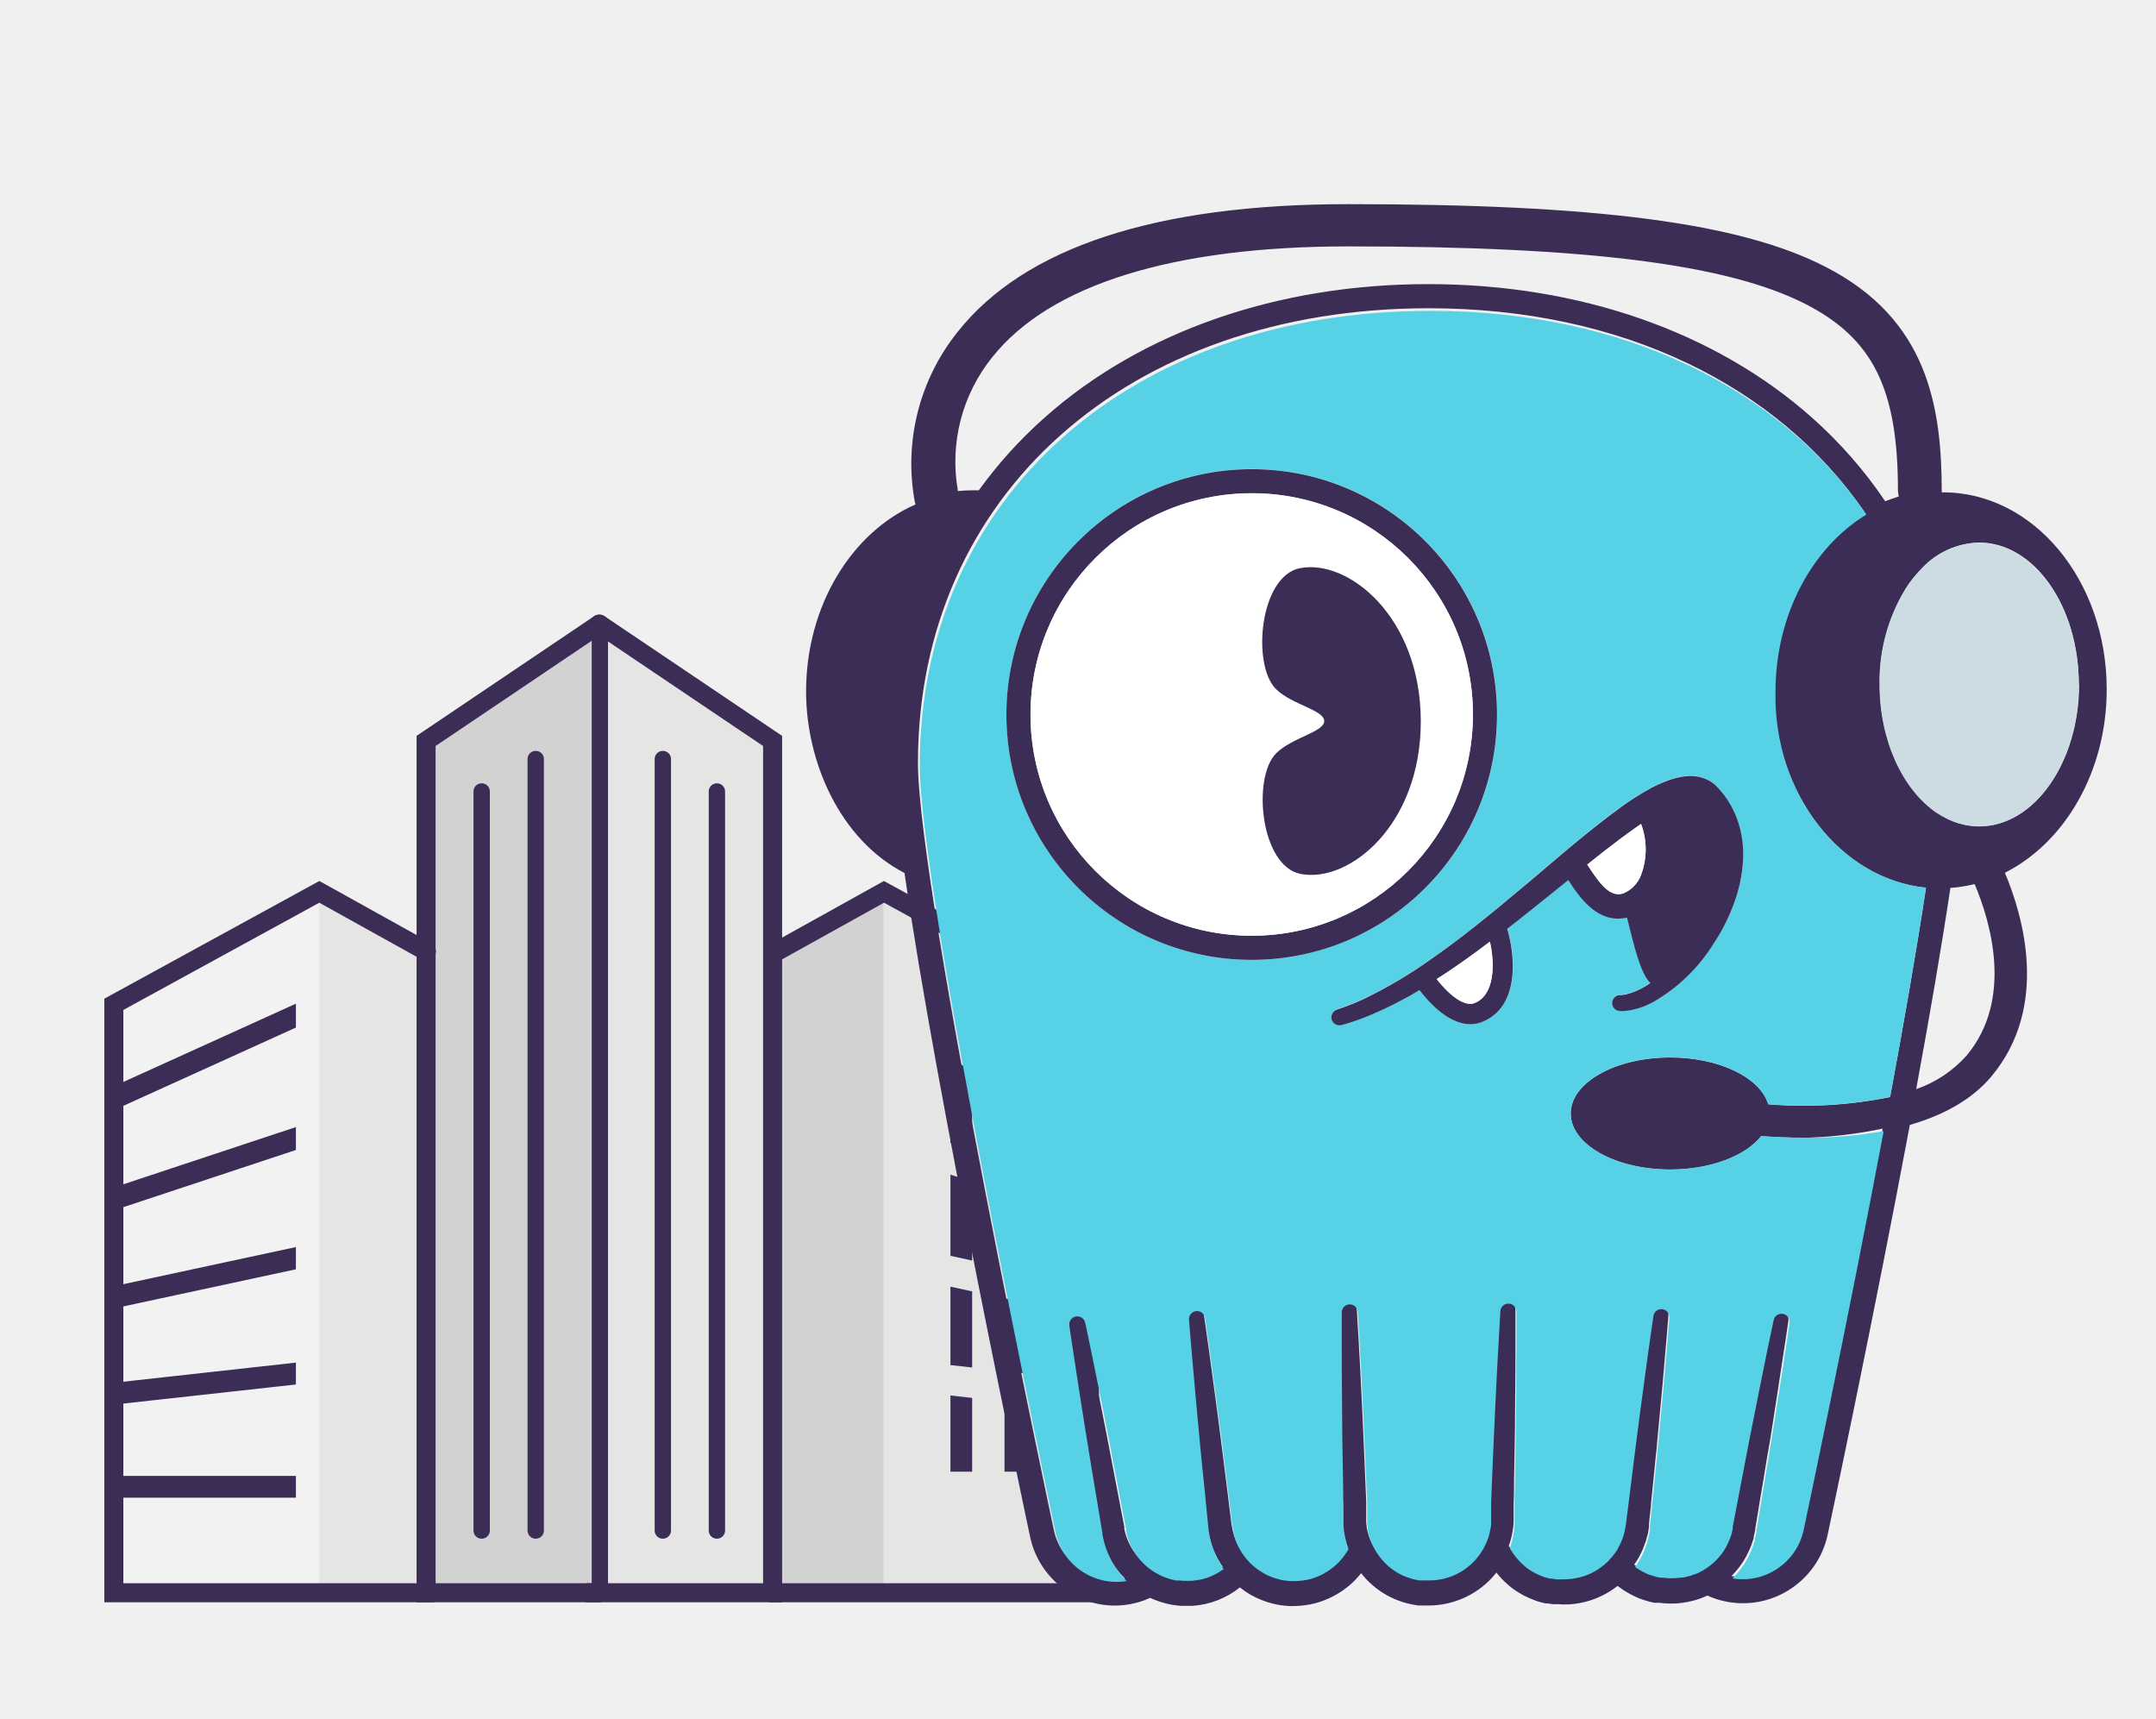
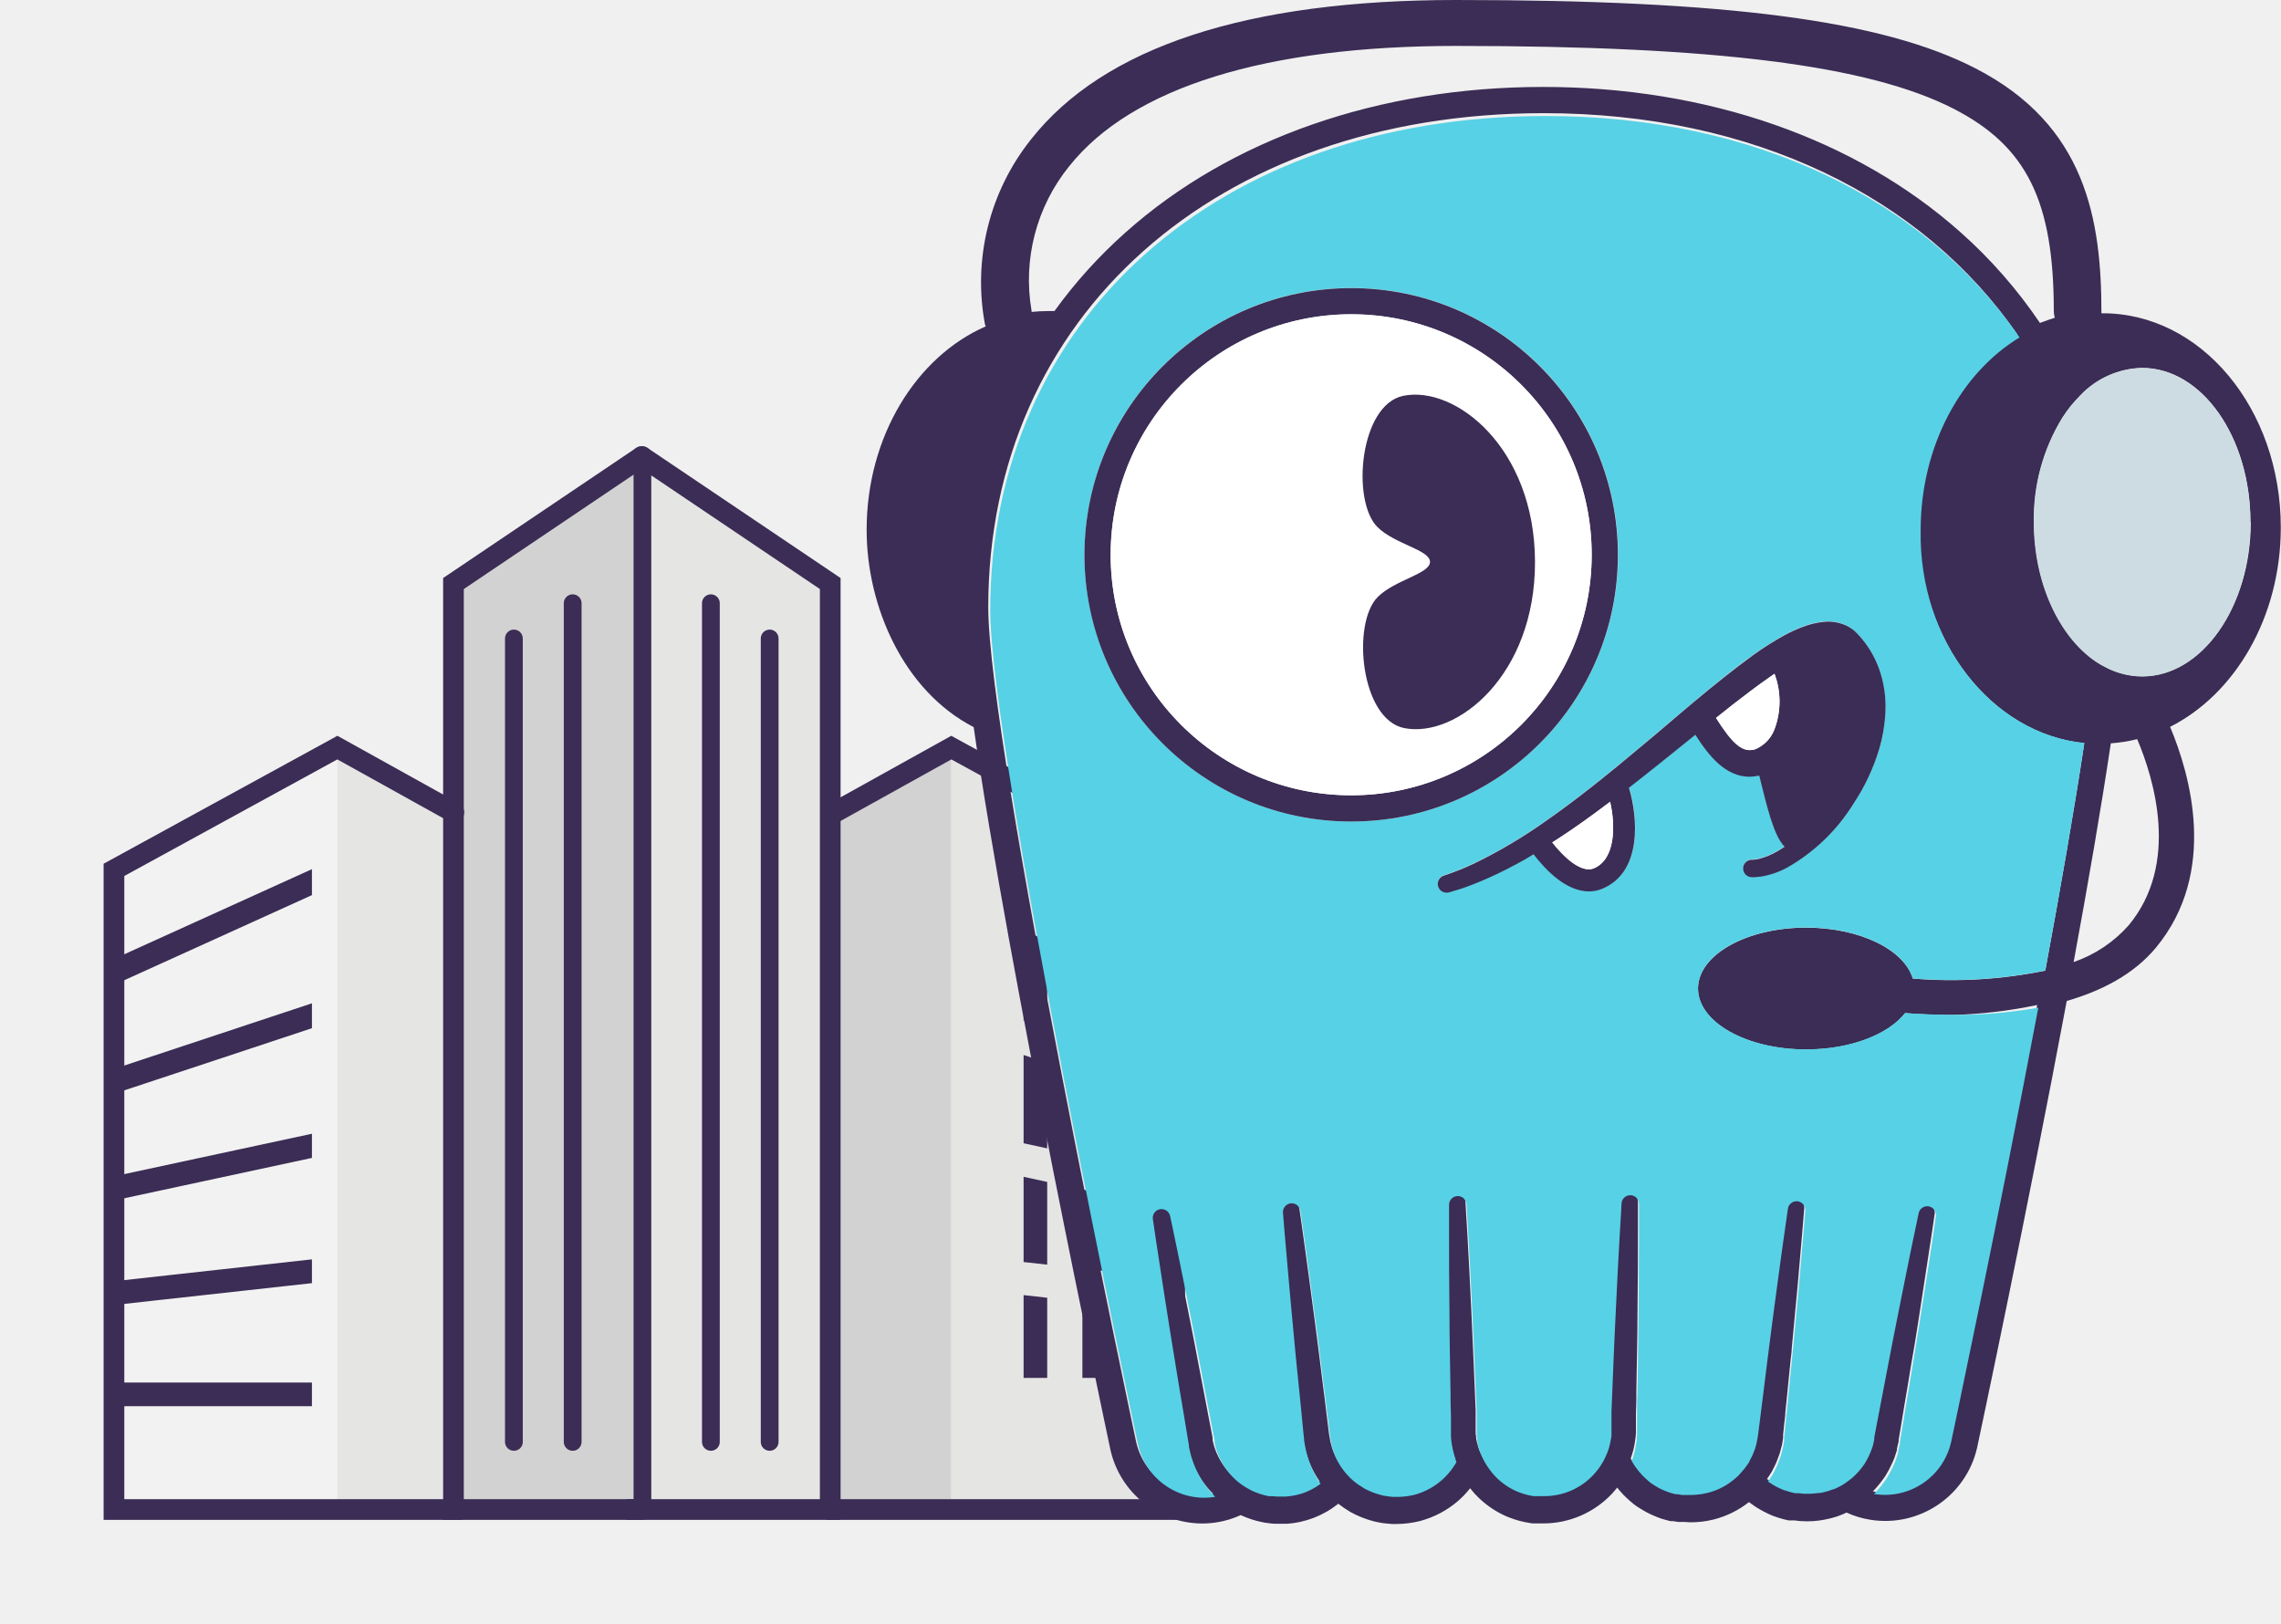
- <svg xmlns="http://www.w3.org/2000/svg" id="Layer_1" data-name="Layer 1" viewBox="0 0 329.76 262.8">
+ <svg xmlns="http://www.w3.org/2000/svg" id="Layer_1" data-name="Layer 1" viewBox="1.38 31.22 320.87 228.37">
  <defs>
    <style>.cls-1{fill:#f2f2f2;}.cls-2{fill:#e5e5e4;}.cls-3{fill:#d2d2d2;}.cls-4,.cls-5,.cls-7{fill:none;}.cls-4,.cls-5,.cls-6,.cls-7{stroke:#3b2d55;stroke-miterlimit:10;}.cls-4,.cls-7{stroke-linecap:round;}.cls-4{stroke-width:2.91px;}.cls-5{stroke-width:2.49px;}.cls-6,.cls-8{fill:#3b2d55;}.cls-6{stroke-width:1.34px;}.cls-7{stroke-width:2.5px;}.cls-9{fill:#cddce2;}.cls-10{fill:#57d1e5;}.cls-11{fill:#fff;}</style>
  </defs>
  <polygon class="cls-1" points="48.88 244.7 17.23 244.7 17.23 153.99 48.88 136.54 48.88 244.7" />
  <polygon class="cls-2" points="48.84 244.7 64.98 244.7 65.52 145.74 48.84 136.54 48.84 244.7" />
  <polygon class="cls-2" points="135.1 243.31 166.75 243.31 166.75 153.99 135.1 136.54 135.1 243.31" />
  <polygon class="cls-3" points="135.14 244.7 119 244.7 118.46 145.74 135.14 136.54 135.14 244.7" />
  <polygon class="cls-3" points="65.32 113.39 65.32 243.06 91.82 243.06 91.82 95.64 65.32 113.39" />
  <polygon class="cls-2" points="118.33 113.39 118.33 243.06 91.82 243.06 91.82 95.64 118.33 113.39" />
  <polyline class="cls-4" points="91.67 243.58 65.17 243.58 65.17 113.31 91.67 95.45" />
  <polyline class="cls-4" points="65.22 145.49 48.84 136.39 17.41 153.59 17.41 243.58 66.05 243.58" />
  <polyline class="cls-4" points="89.85 243.58 118.17 243.58 118.17 113.31 91.67 95.45" />
  <polyline class="cls-4" points="118.83 145.49 135.2 136.39 166.63 153.59 166.63 243.58 118 243.58" />
  <line class="cls-5" x1="91.75" y1="95.52" x2="91.75" y2="244.57" />
  <polygon class="cls-6" points="16.92 167.08 17.74 168.89 44.59 156.71 44.59 154.53 16.92 167.08" />
  <polygon class="cls-6" points="17.02 182.43 17.64 184.31 44.59 175.38 44.59 173.29 17.02 182.43" />
  <polygon class="cls-6" points="17.12 197.45 17.54 199.39 44.59 193.57 44.59 191.54 17.12 197.45" />
  <polygon class="cls-6" points="17.22 212.16 17.44 214.13 44.59 211.13 44.59 209.13 17.22 212.16" />
  <rect class="cls-6" x="17.66" y="226.38" width="26.93" height="1.99" />
  <line class="cls-7" x1="73.67" y1="121.04" x2="73.67" y2="234.06" />
  <line class="cls-7" x1="81.94" y1="116.08" x2="81.94" y2="234.06" />
  <line class="cls-7" x1="109.65" y1="121.04" x2="109.65" y2="234.06" />
  <line class="cls-7" x1="101.38" y1="116.08" x2="101.38" y2="234.06" />
  <polygon class="cls-6" points="154.31 209.08 156.3 209.3 156.3 199.81 154.31 199.38 154.31 209.08" />
  <polygon class="cls-6" points="154.31 183.3 154.31 193.29 156.3 193.72 156.3 183.95 154.31 183.3" />
  <polygon class="cls-6" points="154.31 224.39 156.3 224.39 156.3 215.29 154.31 215.07 154.31 224.39" />
  <polygon class="cls-6" points="154.31 177.02 156.3 177.68 156.3 167.76 154.31 166.86 154.31 177.02" />
  <polygon class="cls-6" points="148.02 164.01 146.04 163.11 146.04 174.28 148.02 174.94 148.02 164.01" />
  <polygon class="cls-6" points="148.02 181.21 146.04 180.56 146.04 191.51 148.02 191.94 148.02 181.21" />
  <polygon class="cls-6" points="148.02 214.38 146.04 214.16 146.04 224.39 148.02 224.39 148.02 214.38" />
  <polygon class="cls-6" points="148.02 198.03 146.04 197.6 146.04 208.16 148.02 208.38 148.02 198.03" />
  <path class="cls-8" d="M322.22,105.42c0,12.61-6.42,23.43-15.57,28.05,2.76,6.57,6.83,20.41-2,31.07-3.11,3.74-7.61,6.07-12.54,7.49-5.62,30-12.12,60.56-12.6,62.81A13.26,13.26,0,0,1,264.4,245a12.77,12.77,0,0,1-3.27-1,4.13,4.13,0,0,1-.53.24c-.28.11-.55.23-.83.32a12.69,12.69,0,0,1-1.69.43,12.54,12.54,0,0,1-3.39.21c-.28,0-.55-.06-.82-.09l-.41,0-.1,0h-.05l-.14,0-.17,0a13.05,13.05,0,0,1-1.44-.38l-.8-.27-.71-.32a13.1,13.1,0,0,1-1.34-.72c-.44-.25-.82-.55-1.22-.83,0,0-.05-.05-.08-.06a13.29,13.29,0,0,1-4.94,2.44,12.92,12.92,0,0,1-3.36.4l-.82-.05-.42,0h-.1l-.17,0-.18,0-.68-.11-.16,0-.21,0-.42-.11-.81-.22-.72-.27a14.48,14.48,0,0,1-1.38-.63c-.44-.24-.85-.49-1.26-.75s-.77-.56-1.11-.86a13.19,13.19,0,0,1-1.8-1.88c-.24.29-.47.58-.72.85a13.28,13.28,0,0,1-9.62,4.19h-.73l-.58,0-.29,0-.36-.06-.72-.13a13.62,13.62,0,0,1-1.33-.35c-.43-.13-.85-.31-1.27-.47a13.32,13.32,0,0,1-4.35-3.09c-.25-.27-.48-.56-.71-.85a13.28,13.28,0,0,1-1.81,1.88,13.51,13.51,0,0,1-5.23,2.73,14,14,0,0,1-3.22.42h-.73l-.91-.08a5.87,5.87,0,0,1-.87-.13c-.27-.06-.56-.1-.84-.18a14.08,14.08,0,0,1-3.24-1.3,14.59,14.59,0,0,1-1.7-1.16,12.94,12.94,0,0,1-7.28,2.82l-.36,0a2.4,2.4,0,0,1-.39,0h-.91a7.93,7.93,0,0,1-.88-.09,8.32,8.32,0,0,1-.85-.13,13.69,13.69,0,0,1-3.06-1,12.7,12.7,0,0,1-3.26,1,13.06,13.06,0,0,1-2.14.18,13.28,13.28,0,0,1-12.92-10.35c-.7-3.32-14.43-67.89-19.24-101.68-9.88-5.1-15.06-17-15.06-27.76,0-13.15,7-24.35,16.74-28.61,0-.11-.08-.21-.1-.32a32.23,32.23,0,0,1,6.49-26c10.25-13,30.37-19.6,59.8-19.6h0c38.1,0,59.95,2.87,73,9.59,15.62,8,17.77,21.3,17.77,34.48h0C311,75.18,322.22,88.73,322.22,105.42Zm-4.27-.76c0-12-6.84-21.69-15.24-21.69a12.34,12.34,0,0,0-8.64,3.83c-.46.46-.9,1-1.33,1.47a19.92,19.92,0,0,0-1.22,1.7,27.2,27.2,0,0,0-4,14.69c0,8.6,3.54,16,8.64,19.56a13.33,13.33,0,0,0,1.75,1,10.73,10.73,0,0,0,1.78.69,10.86,10.86,0,0,0,3.07.45C311.11,126.36,318,116.63,318,104.66Zm-17.13,56.73c7.22-8.67,3.55-20.65,1.2-26.19a21.89,21.89,0,0,1-3.71.59c-1.33,8.93-3.19,19.69-5.23,30.77A18.27,18.27,0,0,0,300.82,161.39Zm-11.73,6.38c2.14-11.53,4.1-22.78,5.49-32-13.05-1.31-23.3-14.38-23.3-30.32,0-11.84,5.66-22.09,13.91-27.13C271.94,59,248.1,47.14,218.52,47.14c-46,0-78.12,28.59-78.12,69.51,0,19.61,20.59,116.44,20.8,117.42a9.54,9.54,0,0,0,10.85,7.32h0a13,13,0,0,1-1.79-2.2,13.26,13.26,0,0,1-1.54-3.33,8.93,8.93,0,0,1-.23-.89l-.1-.45-.05-.22,0-.2-.26-1.55-.51-3.1c-.34-2-.67-4.06-1-6-.66-3.9-1.21-7.54-1.71-10.67-1-6.24-1.58-10.42-1.58-10.42a1.23,1.23,0,0,1,2.43-.43l.39,1.83c.37,1.78,1,4.75,1.74,8.49.61,3.11,1.36,6.72,2.08,10.6q.57,2.92,1.15,6c.2,1,.4,2.05.59,3.08l.3,1.54,0,.2,0,.16.08.32c.06.21.09.44.17.64a9.76,9.76,0,0,0,2.86,4.34,10.61,10.61,0,0,0,.85.65,12,12,0,0,0,1.29.75,5,5,0,0,0,.48.21,11,11,0,0,0,1.89.56l.21,0,.4,0a4.13,4.13,0,0,0,.58.05l.54,0a1.81,1.81,0,0,0,.32,0l.36,0a9.91,9.91,0,0,0,2.27-.43A9.24,9.24,0,0,0,187,239.6a13.31,13.31,0,0,1-2-4.45,8.79,8.79,0,0,1-.19-.89c0-.3-.09-.61-.13-.9l-.16-1.56c-.05-.56-.11-1.11-.16-1.66s-.09-1-.14-1.45c-.21-2.06-.41-4.08-.61-6,0-.48-.09-1-.14-1.43-.33-3.38-.6-6.53-.86-9.29-.57-6.27-.9-10.46-.9-10.46a1.23,1.23,0,0,1,2.45-.28s.1.67.27,1.84c.25,1.8.68,4.8,1.18,8.57.41,3.12.92,6.76,1.4,10.67.12.95.24,1.92.36,2.89s.26,2.08.4,3.13c.07.61.15,1.23.22,1.85.06.42.11.83.16,1.25l.19,1.56.12.66a4.69,4.69,0,0,0,.14.65,9,9,0,0,0,1,2.48,9.37,9.37,0,0,0,1.23,1.64,3.61,3.61,0,0,0,.33.35,8.89,8.89,0,0,0,1.11.92c.31.21.62.41.94.6a9.92,9.92,0,0,0,2.32.89c.19.05.4.08.59.12a4.44,4.44,0,0,0,.57.09l.53.05h.7a10.69,10.69,0,0,0,2.27-.29,9.69,9.69,0,0,0,5.92-4.61,7.9,7.9,0,0,1-.35-1.11,10.9,10.9,0,0,1-.28-1.26,10.72,10.72,0,0,1-.14-1.27c0-.21,0-.44,0-.63v-.54c0-.53,0-1,0-1.56q0-1.68-.06-3.3c-.06-4-.12-7.69-.15-11,0-4.64-.07-8.52-.06-11.22v-4.27a1.23,1.23,0,0,1,2.46-.06v0c0,.23.1,1.73.25,4.22.16,2.7.36,6.57.58,11.21.2,4.09.38,8.78.6,13.82,0,.19,0,.38,0,.58s0,.64,0,1c0,.16,0,.32,0,.49l0,.54c0,.18,0,.31,0,.47s0,.41.07.62a2.54,2.54,0,0,0,0,.29,7.06,7.06,0,0,0,.21.91,6.48,6.48,0,0,0,.29.88,11.94,11.94,0,0,0,.6,1.25,10.21,10.21,0,0,0,1.42,1.93,9.36,9.36,0,0,0,3.13,2.17c.3.1.59.24.9.32a8.67,8.67,0,0,0,.91.23l.42.08.22,0,.29,0,.58,0h.43a9.43,9.43,0,0,0,6.87-2.91,9.88,9.88,0,0,0,1.43-1.92,10.15,10.15,0,0,0,.59-1.25,8.2,8.2,0,0,0,.48-1.73,1.22,1.22,0,0,0,.06-.3c0-.22,0-.47.06-.7l0-.45,0-.54c0-.17,0-.33,0-.5,0-.33,0-.65,0-1s0-.45,0-.66c.21-5,.38-9.67.59-13.74.22-4.64.41-8.51.58-11.21.15-2.49.23-4,.24-4.22v0a1.23,1.23,0,0,1,2.46.06v4.27c0,2.7,0,6.58-.06,11.22,0,3.32-.1,7-.16,11,0,1.08,0,2.18-.06,3.29,0,.52,0,1,0,1.56v.91l0,.27a8.25,8.25,0,0,1-.13,1.19,11.38,11.38,0,0,1-.61,2.43,10.11,10.11,0,0,0,2.2,2.68c.24.22.53.4.8.62s.57.36.89.53a8.8,8.8,0,0,0,1,.44l.51.19.49.13.24.07.12,0,.17,0,.68.11.17,0h.36l.58,0a10.26,10.26,0,0,0,2.39-.28,9.2,9.2,0,0,0,3.25-1.49,11,11,0,0,0,1.12-.92,3.59,3.59,0,0,0,.32-.36,10.92,10.92,0,0,0,1.25-1.62l0-.06c.11-.19.2-.39.3-.58a2.69,2.69,0,0,0,.27-.6l.24-.61.16-.57a13.91,13.91,0,0,0,.26-1.38l.2-1.56c.05-.42.1-.83.16-1.25.07-.62.15-1.24.23-1.85.13-1,.26-2.1.39-3.13s.25-1.94.36-2.89c.48-3.91,1-7.55,1.4-10.67.5-3.77.93-6.77,1.19-8.57.16-1.17.26-1.84.26-1.84a1.23,1.23,0,0,1,2.45.28s-.33,4.19-.89,10.47c-.27,2.75-.54,5.9-.87,9.28,0,.47-.09.95-.14,1.43-.2,2-.4,4-.6,6l-.15,1.45c0,.55-.11,1.1-.16,1.66l-.16,1.56v0l0,.14,0,.1,0,.19-.06.4-.06.38c0,.13-.07.31-.11.47l-.25.94-.32.86a6.24,6.24,0,0,1-.36.84l-.41.82c-.22.37-.45.72-.7,1.07.21.14.42.29.65.43a9.32,9.32,0,0,0,.94.5l.51.23.48.15a8.89,8.89,0,0,0,1.22.33l.11,0h.11l.29,0,.59.07a11.59,11.59,0,0,0,2.19-.1l.21,0a10,10,0,0,0,1.2-.29l.59-.22.09,0a5.16,5.16,0,0,0,.49-.21,7.23,7.23,0,0,0,1.29-.75c.29-.21.58-.42.86-.65a10.32,10.32,0,0,0,1.72-1.95,11,11,0,0,0,1.1-2.31l.05-.14.05-.19.09-.38.09-.39,0-.09v-.07l0-.14.29-1.54c.2-1,.39-2.06.59-3.08.39-2,.78-4,1.15-6,.73-3.88,1.48-7.49,2.09-10.6.75-3.74,1.36-6.71,1.74-8.49.24-1.17.38-1.83.38-1.83a1.23,1.23,0,0,1,2.43.43s-.6,4.18-1.58,10.42c-.5,3.13-1,6.77-1.71,10.67-.32,1.95-.65,4-1,6l-.51,3.1-.26,1.55,0,.2-.06.28-.09.39-.09.38,0,.2-.07.23-.31.94c-.11.31-.25.56-.37.85a14,14,0,0,1-.87,1.62,14.63,14.63,0,0,1-1.78,2.2h0a9.55,9.55,0,0,0,10.86-7.34c.11-.53,6.58-30.93,12.26-61.09A66,66,0,0,1,276,174c-2.38,0-4.63-.1-6.63-.25-2.36,3-7.7,5.11-13.92,5.11-8.4,0-15.21-3.84-15.21-8.57s6.81-8.57,15.21-8.57c7.54,0,13.8,3.1,15,7.16A66.06,66.06,0,0,0,289.09,167.77Zm1.34-91.85a3.29,3.29,0,0,1-.14-.94c0-15.48-3.82-23.19-14.09-28.46-11.92-6.11-33.5-8.84-70-8.84h0c-26.78,0-45.59,5.85-54.41,16.92a25.43,25.43,0,0,0-5.3,20.33.86.86,0,0,1,0,.17c.73-.07,1.48-.12,2.22-.12.37,0,.71,0,1,0a68.21,68.21,0,0,1,10-11.06c14.8-13.2,35.66-20.47,58.74-20.47s43.94,7.27,58.75,20.47a67.86,67.86,0,0,1,11.14,12.73C289.08,76.38,289.75,76.13,290.43,75.92Z" />
  <path class="cls-9" d="M302.71,83c8.4,0,15.24,9.73,15.24,21.69s-6.84,21.7-15.24,21.7a10.86,10.86,0,0,1-3.07-.45,10.73,10.73,0,0,1-1.78-.69,13.33,13.33,0,0,1-1.75-1c-5.1-3.51-8.64-11-8.64-19.56a27.2,27.2,0,0,1,4-14.69,19.92,19.92,0,0,1,1.22-1.7c.43-.52.87-1,1.33-1.47A12.34,12.34,0,0,1,302.71,83Z" />
  <path class="cls-10" d="M294.58,135.74c-1.39,9.25-3.35,20.5-5.49,32a66.06,66.06,0,0,1-18.64,1.12c-1.2-4.06-7.46-7.16-15-7.16-8.4,0-15.21,3.84-15.21,8.57s6.81,8.57,15.21,8.57c6.22,0,11.56-2.1,13.92-5.11,2,.15,4.25.25,6.63.25a66,66,0,0,0,12.11-1c-5.68,30.16-12.15,60.56-12.26,61.09A9.55,9.55,0,0,1,265,241.39h0a14.63,14.63,0,0,0,1.78-2.2,14,14,0,0,0,.87-1.62c.12-.29.26-.54.37-.85l.31-.94.07-.23,0-.2.09-.38.09-.39.06-.28,0-.2.26-1.55.51-3.1c.34-2,.67-4.06,1-6,.66-3.9,1.21-7.54,1.71-10.67,1-6.24,1.58-10.42,1.58-10.42a1.23,1.23,0,0,0-2.43-.43s-.14.66-.38,1.83c-.38,1.78-1,4.75-1.74,8.49-.61,3.11-1.36,6.72-2.09,10.6-.37,1.95-.76,3.95-1.15,6-.2,1-.39,2.05-.59,3.08l-.29,1.54,0,.14v.07l0,.09-.09.39-.09.38-.05.19-.05.14a11,11,0,0,1-1.1,2.31,10.32,10.32,0,0,1-1.72,1.95c-.28.23-.57.44-.86.65a7.23,7.23,0,0,1-1.29.75,5.16,5.16,0,0,1-.49.21l-.09,0-.59.22a10,10,0,0,1-1.2.29l-.21,0a11.59,11.59,0,0,1-2.19.1l-.59-.07-.29,0H254l-.11,0a8.89,8.89,0,0,1-1.22-.33l-.48-.15-.51-.23a9.32,9.32,0,0,1-.94-.5c-.23-.14-.44-.29-.65-.43.25-.35.48-.7.7-1.07l.41-.82a6.24,6.24,0,0,0,.36-.84l.32-.86.25-.94c0-.16.09-.34.11-.47l.06-.38.06-.4,0-.19,0-.1,0-.14v0l.16-1.56c.05-.56.11-1.11.16-1.66l.15-1.45c.2-2.06.4-4.08.6-6,.05-.48.1-1,.14-1.43.33-3.38.6-6.53.87-9.28.56-6.28.89-10.47.89-10.47a1.23,1.23,0,0,0-2.45-.28s-.1.67-.26,1.84c-.26,1.8-.69,4.8-1.19,8.57-.41,3.12-.92,6.76-1.4,10.67-.11.95-.24,1.92-.36,2.89s-.26,2.08-.39,3.13c-.08.61-.16,1.23-.23,1.85-.06.42-.11.83-.16,1.25l-.2,1.56a13.91,13.91,0,0,1-.26,1.38l-.16.57-.24.61a2.69,2.69,0,0,1-.27.6c-.1.19-.19.39-.3.58l0,.06a10.92,10.92,0,0,1-1.25,1.62,3.59,3.59,0,0,1-.32.36,11,11,0,0,1-1.12.92,9.2,9.2,0,0,1-3.25,1.49,10.26,10.26,0,0,1-2.39.28l-.58,0h-.36l-.17,0-.68-.11-.17,0-.12,0-.24-.07-.49-.13-.51-.19a8.8,8.8,0,0,1-1-.44c-.32-.17-.61-.36-.89-.53s-.56-.4-.8-.62a10.11,10.11,0,0,1-2.2-2.68,11.38,11.38,0,0,0,.61-2.43,8.25,8.25,0,0,0,.13-1.19l0-.27v-.91c0-.53,0-1,0-1.56,0-1.11,0-2.21.06-3.29.06-4,.13-7.7.16-11,0-4.64.07-8.52.06-11.22v-4.27a1.23,1.23,0,0,0-2.46-.06v0c0,.23-.09,1.73-.24,4.22-.17,2.7-.36,6.57-.58,11.21-.21,4.07-.38,8.73-.59,13.74,0,.21,0,.44,0,.66s0,.63,0,1c0,.17,0,.33,0,.5l0,.54,0,.45c0,.23,0,.48-.06.7a1.22,1.22,0,0,1-.06.3,8.2,8.2,0,0,1-.48,1.73,10.15,10.15,0,0,1-.59,1.25,9.88,9.88,0,0,1-1.43,1.92,9.43,9.43,0,0,1-6.87,2.91h-.43l-.58,0-.29,0-.22,0-.42-.08a8.67,8.67,0,0,1-.91-.23c-.31-.08-.6-.22-.9-.32a9.36,9.36,0,0,1-3.13-2.17,10.21,10.21,0,0,1-1.42-1.93,11.94,11.94,0,0,1-.6-1.25,6.48,6.48,0,0,1-.29-.88,7.06,7.06,0,0,1-.21-.91,2.54,2.54,0,0,1,0-.29c0-.21-.05-.41-.07-.62s0-.29,0-.47l0-.54c0-.17,0-.33,0-.49,0-.33,0-.65,0-1s0-.39,0-.58c-.22-5-.4-9.73-.6-13.82-.22-4.64-.42-8.51-.58-11.21-.15-2.49-.24-4-.25-4.22v0a1.23,1.23,0,0,0-2.46.06v4.27c0,2.7,0,6.58.06,11.22,0,3.32.09,7,.15,11q0,1.62.06,3.3c0,.52,0,1,0,1.56v.54c0,.19,0,.42,0,.63a10.72,10.72,0,0,0,.14,1.27,10.9,10.9,0,0,0,.28,1.26,7.9,7.9,0,0,0,.35,1.11,9.69,9.69,0,0,1-5.92,4.61,10.69,10.69,0,0,1-2.27.29h-.7l-.53-.05a4.44,4.44,0,0,1-.57-.09c-.19,0-.4-.07-.59-.12a9.92,9.92,0,0,1-2.32-.89c-.32-.19-.63-.39-.94-.6a8.89,8.89,0,0,1-1.11-.92,3.61,3.61,0,0,1-.33-.35,9.37,9.37,0,0,1-1.23-1.64,9,9,0,0,1-1-2.48,4.69,4.69,0,0,1-.14-.65l-.12-.66-.19-1.56c0-.42-.1-.83-.16-1.25-.07-.62-.15-1.24-.22-1.85-.14-1-.27-2.1-.4-3.13s-.24-1.94-.36-2.89c-.48-3.91-1-7.55-1.4-10.67-.5-3.77-.93-6.77-1.18-8.57-.17-1.17-.27-1.84-.27-1.84a1.23,1.23,0,0,0-2.45.28s.33,4.19.9,10.46c.26,2.76.53,5.91.86,9.29.05.47.1.95.14,1.43.2,2,.4,4,.61,6,.05.48.1,1,.14,1.45s.11,1.1.16,1.66l.16,1.56c0,.29.09.6.13.9a8.79,8.79,0,0,0,.19.89,13.31,13.31,0,0,0,2,4.45,9.24,9.24,0,0,1-2.61,1.36,9.91,9.91,0,0,1-2.27.43l-.36,0a1.81,1.81,0,0,1-.32,0l-.54,0a4.13,4.13,0,0,1-.58-.05l-.4,0-.21,0a11,11,0,0,1-1.89-.56,5,5,0,0,1-.48-.21,12,12,0,0,1-1.29-.75,10.61,10.61,0,0,1-.85-.65,9.76,9.76,0,0,1-2.86-4.34c-.08-.2-.11-.43-.17-.64l-.08-.32,0-.16,0-.2-.3-1.54c-.19-1-.39-2.06-.59-3.08q-.58-3.06-1.15-6c-.72-3.88-1.47-7.49-2.08-10.6-.75-3.74-1.37-6.71-1.74-8.49l-.39-1.83a1.23,1.23,0,0,0-2.43.43s.6,4.18,1.58,10.42c.5,3.13,1.05,6.77,1.71,10.67.32,1.95.65,4,1,6l.51,3.1.26,1.55,0,.2.05.22.1.45a8.93,8.93,0,0,0,.23.89,13.26,13.26,0,0,0,1.54,3.33,13,13,0,0,0,1.79,2.2h0a9.54,9.54,0,0,1-10.85-7.32c-.21-1-20.8-97.81-20.8-117.42,0-40.92,32.12-69.51,78.12-69.51,29.58,0,53.42,11.83,66.67,31.15-8.25,5-13.91,15.29-13.91,27.13C271.28,121.36,281.53,134.43,294.58,135.74Zm-28-4a16.16,16.16,0,0,0-.49-5.18,14.26,14.26,0,0,0-2.42-5l-.46-.57c-.16-.2-.28-.32-.42-.48l-.11-.12-.1-.1-.08-.08c-.1-.11-.22-.22-.33-.32a5.4,5.4,0,0,0-.78-.54,6,6,0,0,0-3.49-.69,11,11,0,0,0-2.94.7,19.85,19.85,0,0,0-2.51,1.16,44,44,0,0,0-4.47,2.83c-2.82,2-5.45,4.18-8,6.31s-5.05,4.28-7.47,6.31c-4.83,4.07-9.4,7.74-13.51,10.59a70.09,70.09,0,0,1-10.3,6.11c-1.3.61-2.35,1-3.07,1.28s-1.11.38-1.11.38a1.25,1.25,0,0,0-.83,1.49,1.23,1.23,0,0,0,1.5.88h.05l1.2-.36c.78-.25,1.92-.64,3.32-1.23s3.08-1.37,4.93-2.37c.78-.42,1.61-.89,2.44-1.4,3.21,4.17,5.91,5.22,7.8,5.22a4.67,4.67,0,0,0,1.88-.38c5.65-2.36,5-10.06,3.74-14.2,1.37-1.07,2.77-2.17,4.18-3.3l5.16-4.15c1.84,2.88,4.21,5.9,7.62,5.9a6.62,6.62,0,0,0,1.36-.16c1.08,4.31,2,8.47,3.57,10-.31.22-.61.41-.9.58a10.09,10.09,0,0,1-2.77,1.15,5.07,5.07,0,0,1-.74.11l-.25,0h-.1a1.23,1.23,0,0,0,.12,2.45h.37c.24,0,.6,0,1.06-.1a11.74,11.74,0,0,0,3.62-1.27,26.23,26.23,0,0,0,9.26-8.93,28.86,28.86,0,0,0,3.67-7.82A21.9,21.9,0,0,0,266.59,131.73ZM229,109.27a37.53,37.53,0,1,0-37.52,37.52A37.56,37.56,0,0,0,229,109.27Z" />
  <path class="cls-8" d="M266.1,126.55a16.16,16.16,0,0,1,.49,5.18,21.9,21.9,0,0,1-.83,4.77,28.86,28.86,0,0,1-3.67,7.82,26.23,26.23,0,0,1-9.26,8.93,11.74,11.74,0,0,1-3.62,1.27c-.46.06-.82.09-1.06.1h-.37a1.23,1.23,0,0,1-.12-2.45h.1l.25,0a5.07,5.07,0,0,0,.74-.11,10.09,10.09,0,0,0,2.77-1.15c.29-.17.59-.36.9-.58-1.55-1.53-2.49-5.69-3.57-10a6.62,6.62,0,0,1-1.36.16c-3.41,0-5.78-3-7.62-5.9l-5.16,4.15c-1.41,1.13-2.81,2.23-4.18,3.3,1.24,4.14,1.91,11.84-3.74,14.2a4.67,4.67,0,0,1-1.88.38c-1.89,0-4.59-1.05-7.8-5.22-.83.51-1.66,1-2.44,1.4-1.85,1-3.52,1.78-4.93,2.37s-2.54,1-3.32,1.23l-1.2.36h-.05a1.23,1.23,0,0,1-1.5-.88,1.25,1.25,0,0,1,.83-1.49s.42-.13,1.11-.38,1.77-.67,3.07-1.28A70.09,70.09,0,0,0,219,146.6c4.11-2.85,8.68-6.52,13.51-10.59,2.42-2,4.9-4.17,7.47-6.31s5.21-4.28,8-6.31a44,44,0,0,1,4.47-2.83A19.85,19.85,0,0,1,255,119.4a11,11,0,0,1,2.94-.7,6,6,0,0,1,3.49.69,5.4,5.4,0,0,1,.78.54c.11.1.23.21.33.32l.08.08.1.1.11.12c.14.16.26.28.42.48l.46.57A14.26,14.26,0,0,1,266.1,126.55ZM251,133.81a11.09,11.09,0,0,0,0-7.8l-.79.54c-1.72,1.2-3.39,2.48-5.06,3.77l-2.39,1.9c2.25,3.55,3.59,4.73,5.12,4.5a2.32,2.32,0,0,0,.42-.1A4.93,4.93,0,0,0,251,133.81ZM225.6,153.38c3-1.27,3.06-5.91,2.28-9.36-2.5,1.88-4.91,3.61-7.19,5.11l-.95.61C222,152.62,224.19,154,225.6,153.38Z" />
  <path class="cls-11" d="M251,126a11.09,11.09,0,0,1,0,7.8,4.93,4.93,0,0,1-2.67,2.81,2.32,2.32,0,0,1-.42.1c-1.53.23-2.87-.95-5.12-4.5l2.39-1.9c1.67-1.29,3.34-2.57,5.06-3.77Z" />
  <path class="cls-11" d="M227.88,144c.78,3.45.74,8.09-2.28,9.36-1.41.6-3.58-.76-5.86-3.64l.95-.61C223,147.63,225.38,145.9,227.88,144Z" />
  <path class="cls-8" d="M191.46,71.75a37.52,37.52,0,1,1-37.53,37.52A37.56,37.56,0,0,1,191.46,71.75Zm33.83,37.52a33.84,33.84,0,1,0-33.83,33.83A33.87,33.87,0,0,0,225.29,109.27Z" />
  <path class="cls-11" d="M191.46,75.44a33.83,33.83,0,1,1-33.84,33.83A33.87,33.87,0,0,1,191.46,75.44Z" />
  <path class="cls-8" d="M195.15,105.37c-3.7-3.68-2.51-17.22,3.64-18.47,7.33-1.49,18.47,7.33,18.52,23.32s-11,24.87-18.38,23.43c-6.16-1.21-7.43-14.74-3.75-18.44,2.42-2.43,7.37-3.26,7.36-4.95S197.58,107.78,195.15,105.37Z" />
</svg>
